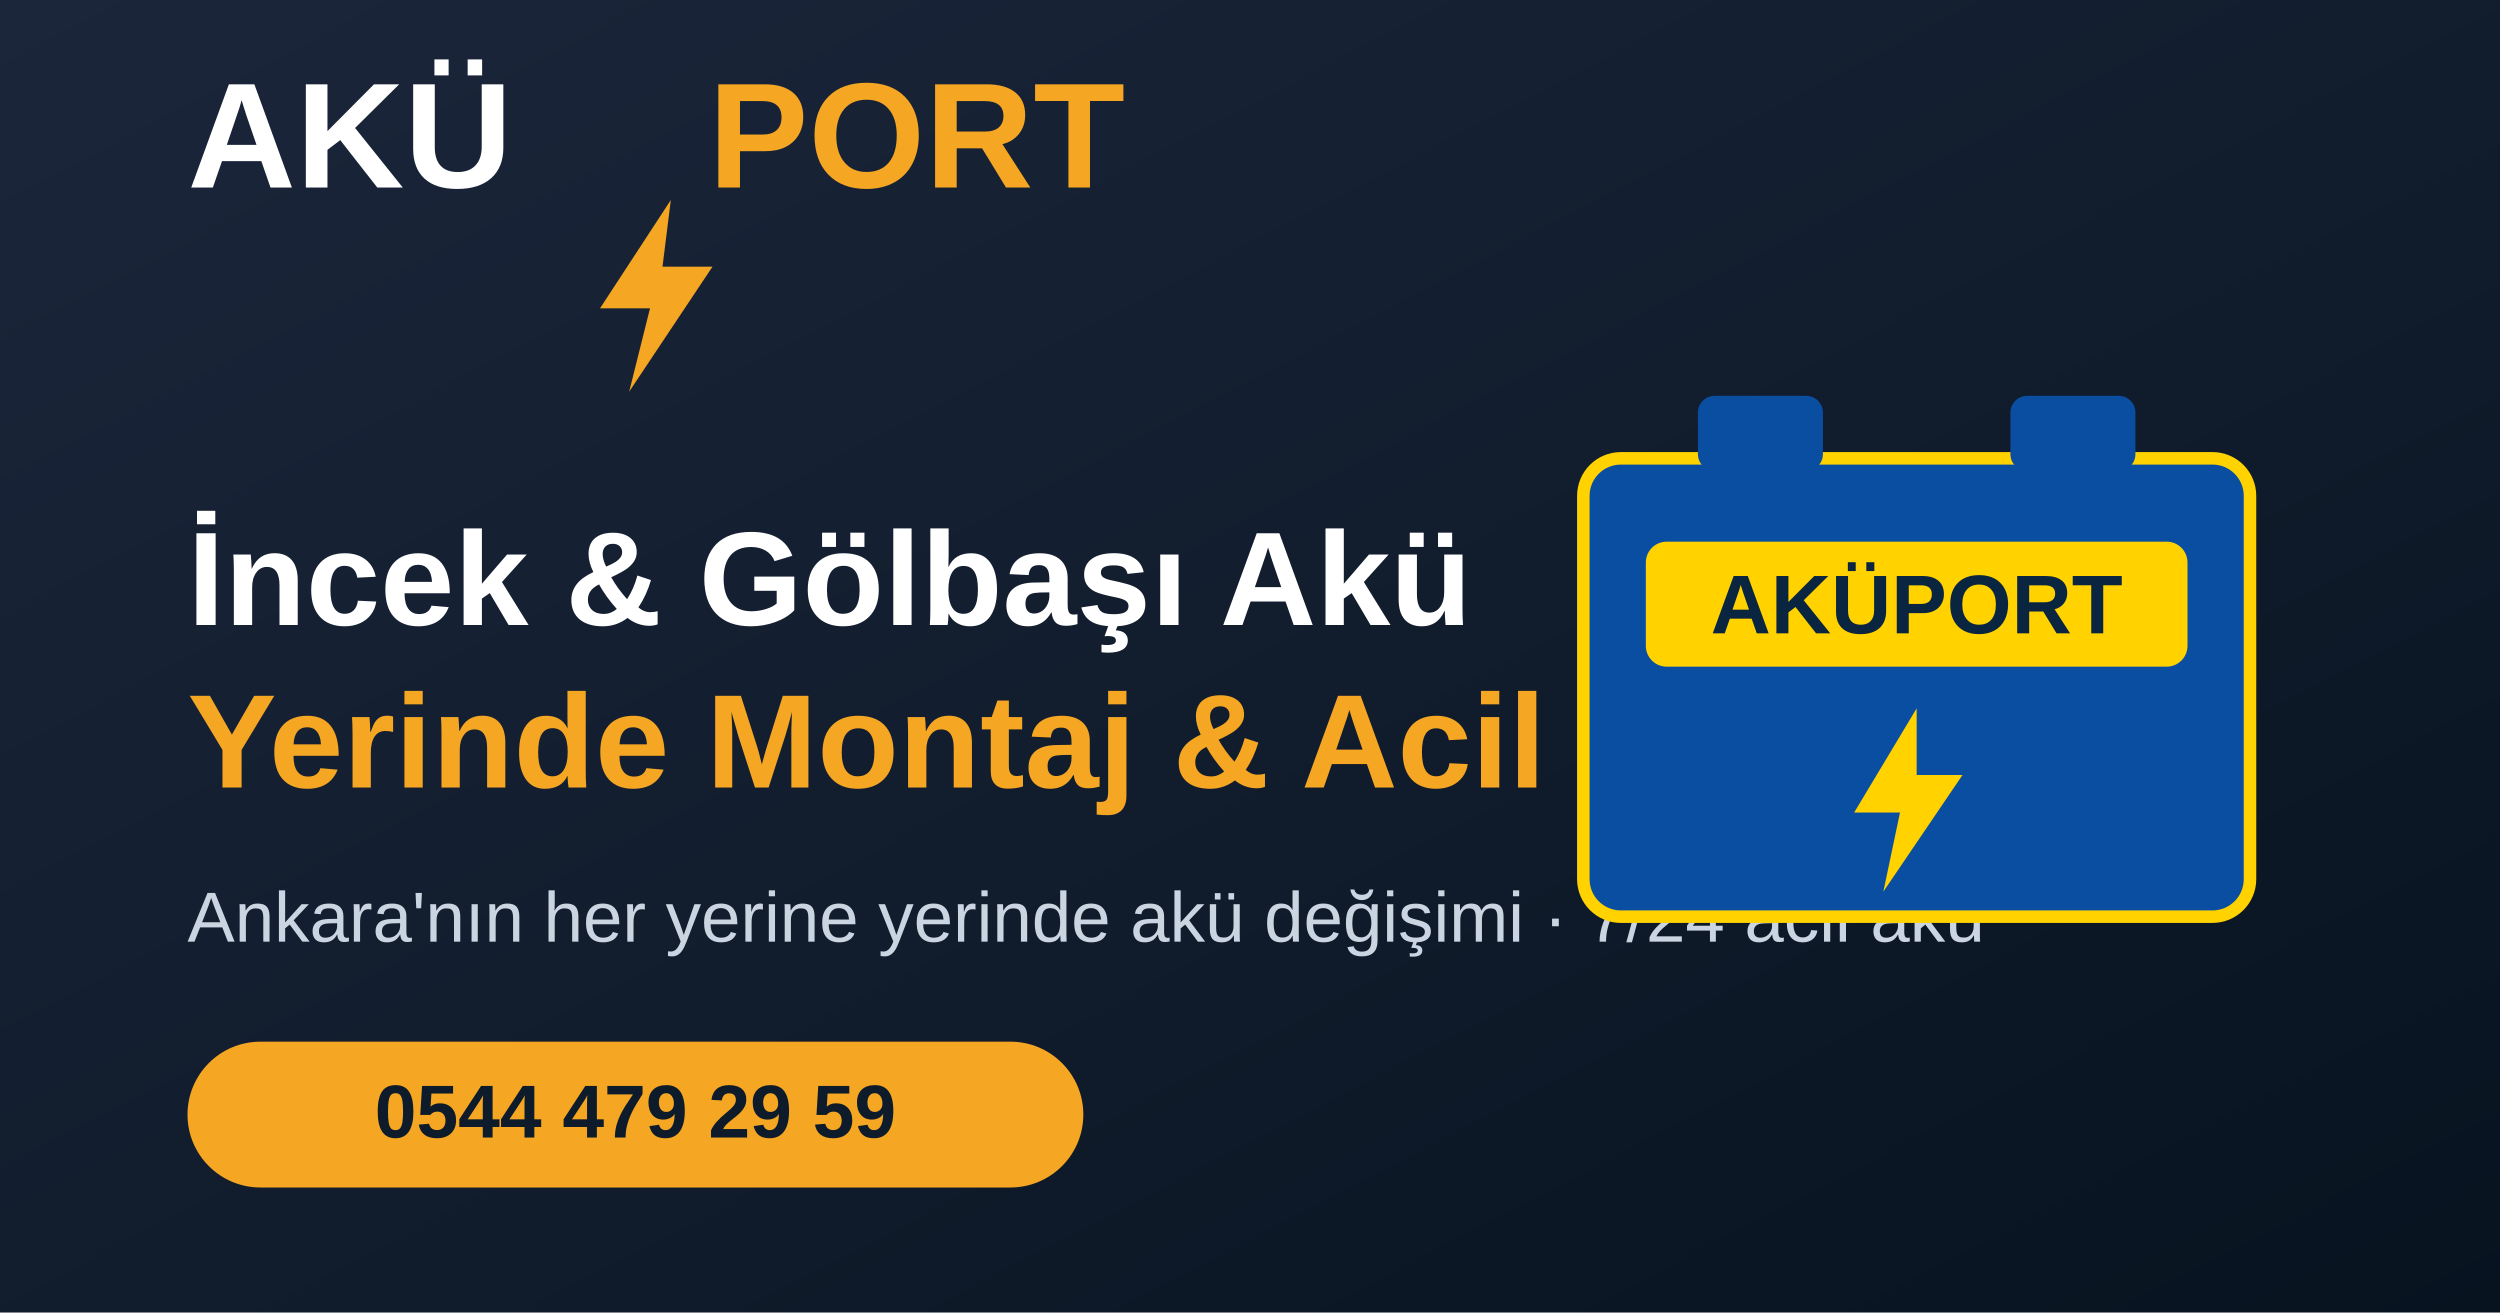
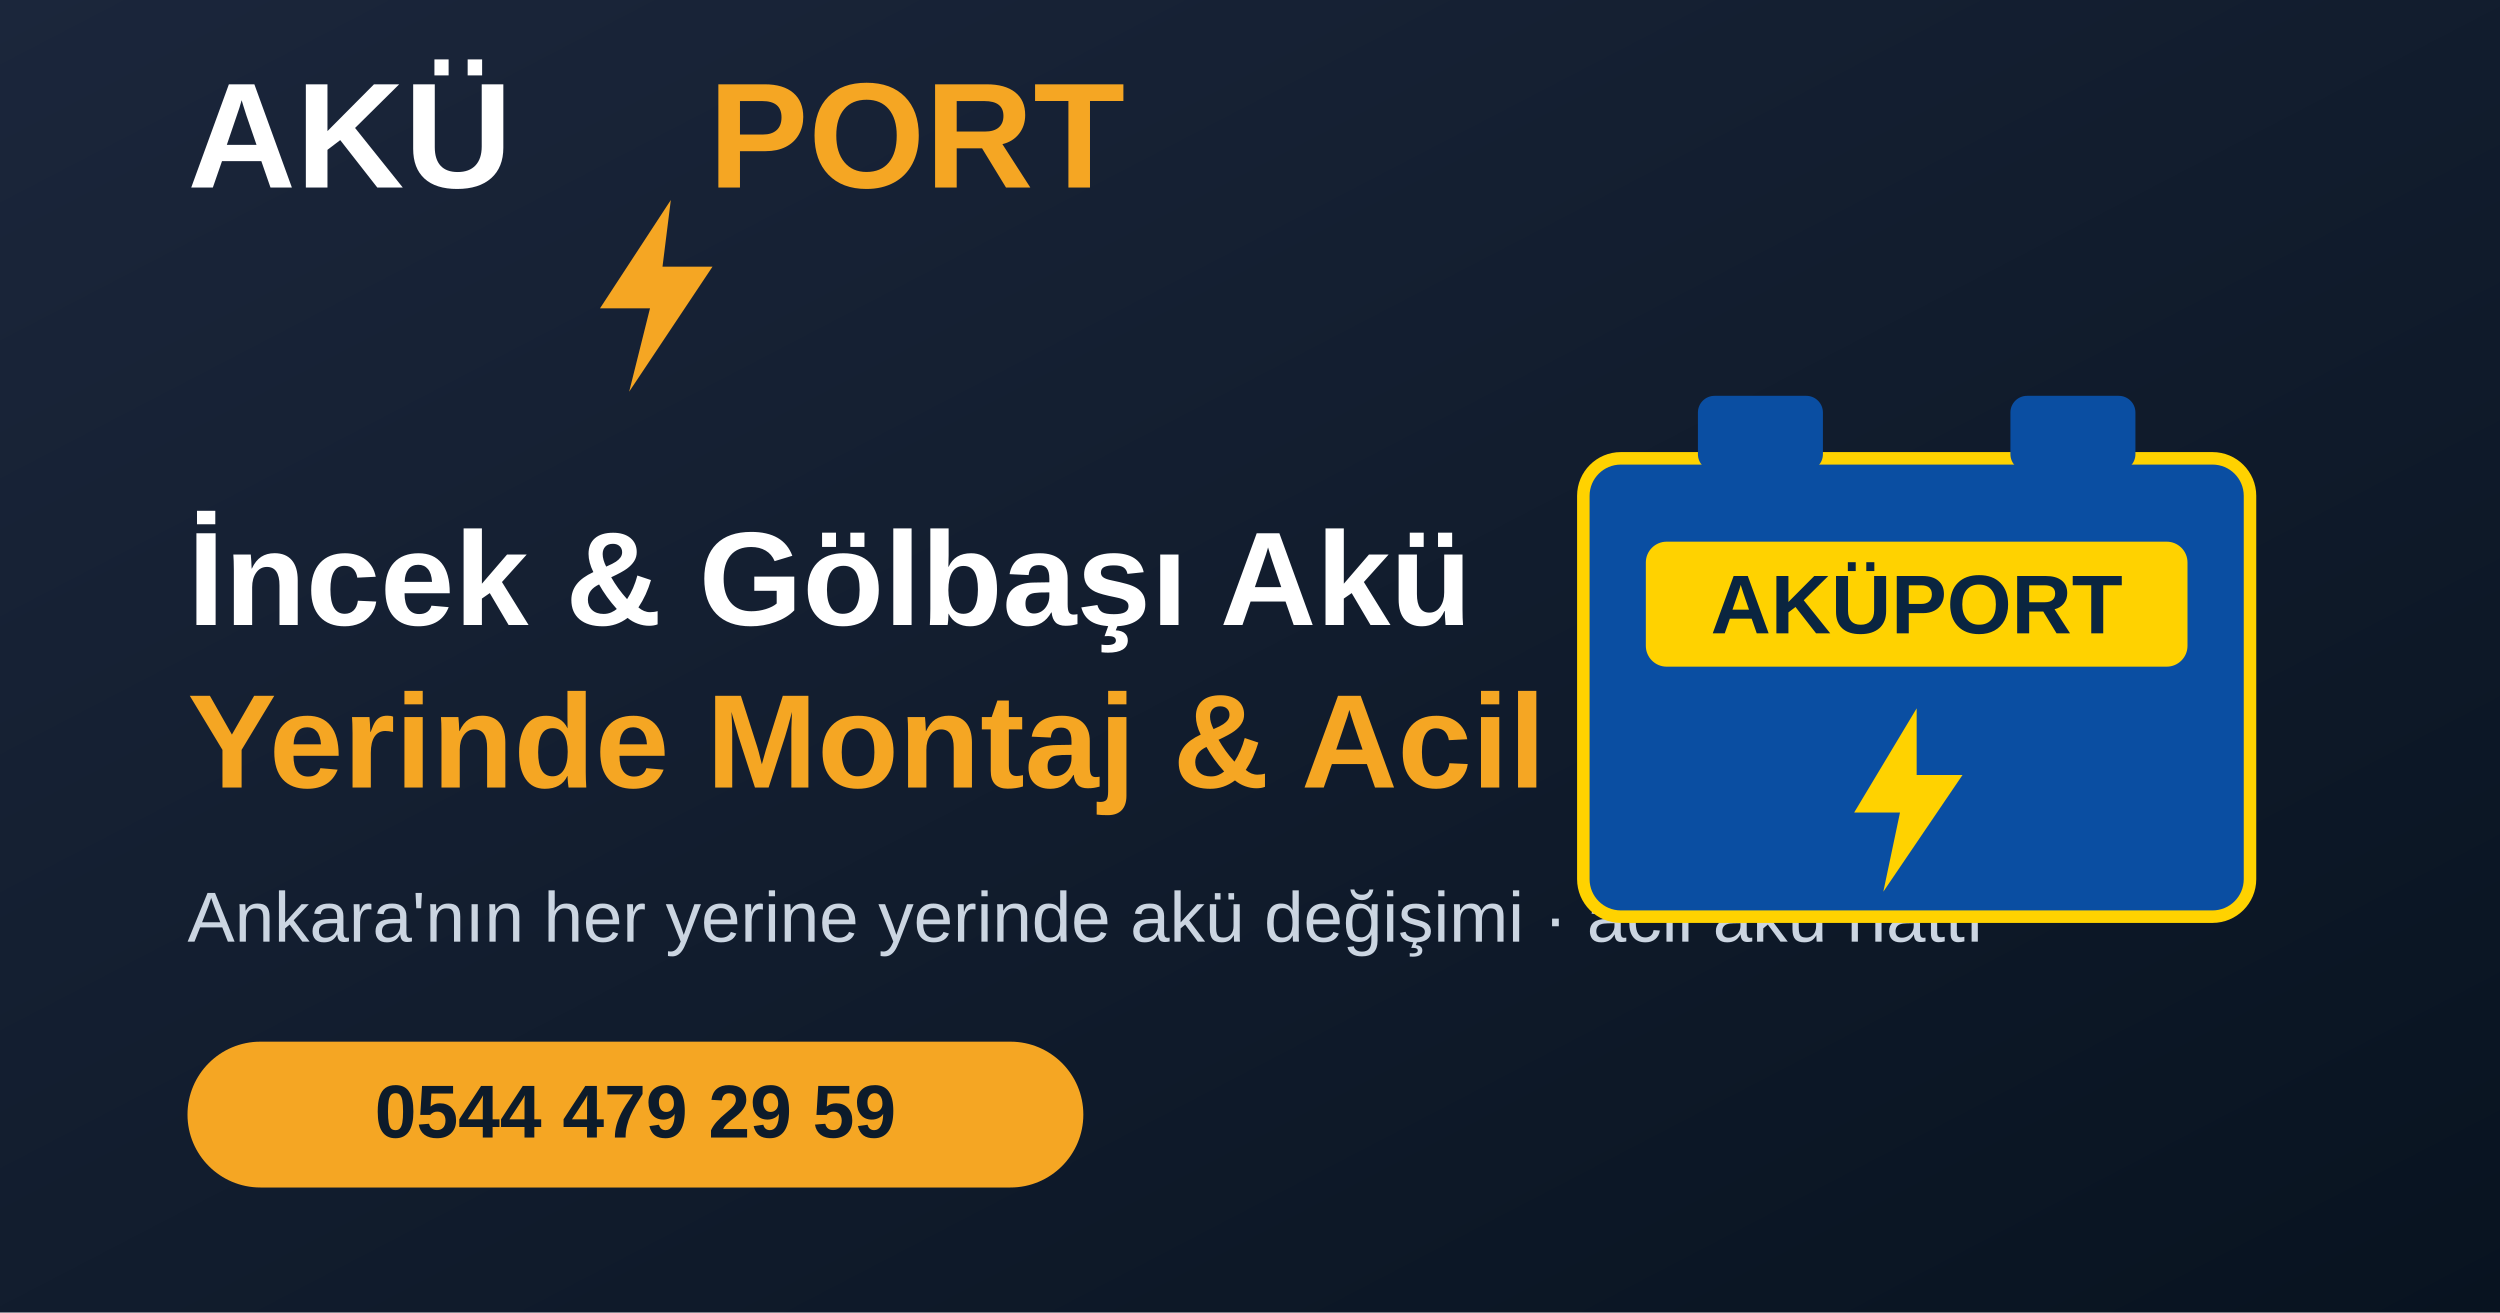
<svg xmlns="http://www.w3.org/2000/svg" viewBox="0 0 1200 630" width="1200" height="630">
  <defs>
    <linearGradient id="bg" x1="0" y1="0" x2="1" y2="1">
      <stop offset="0" stop-color="#1b263b" />
      <stop offset="1" stop-color="#081320" />
    </linearGradient>
  </defs>
  <rect width="1200" height="630" fill="url(#bg)" />
  <g transform="translate(90,90)">
    <text font-family="Arial, sans-serif" font-size="72" font-weight="800" fill="#ffffff">AKÜ</text>
    <path d="M232 6 l-34 52 h24 l-10 40 40-60 h-24 z" fill="#f5a623" />
    <text x="250" font-family="Arial, sans-serif" font-size="72" font-weight="800" fill="#f5a623">PORT</text>
  </g>
  <text x="90" y="300" font-family="Arial, sans-serif" font-size="64" font-weight="800" fill="#ffffff">İncek &amp; Gölbaşı Akü</text>
  <text x="90" y="378" font-family="Arial, sans-serif" font-size="64" font-weight="800" fill="#f5a623">Yerinde Montaj &amp; Acil Akü</text>
-   <text x="90" y="452" font-family="Arial, sans-serif" font-size="34" fill="#cbd5e1">Ankara'nın her yerine yerinde akü değişimi · 7/24 acil akü</text>
+   <text x="90" y="452" font-family="Arial, sans-serif" font-size="34" fill="#cbd5e1">Ankara'nın her yerine yerinde akü değişimi · acil akü hattı</text>
  <rect x="90" y="500" width="430" height="70" rx="35" fill="#f5a623" />
  <text x="305" y="546" font-family="Arial, sans-serif" font-size="36" font-weight="700" fill="#0d1b2a" text-anchor="middle">0544 479 29 59</text>
  <g transform="translate(760,180)">
    <rect x="0" y="40" width="320" height="220" rx="18" fill="#0a4ea2" stroke="#ffd200" stroke-width="6" />
    <rect x="55" y="10" width="60" height="36" rx="8" fill="#0a4ea2" />
    <rect x="205" y="10" width="60" height="36" rx="8" fill="#0a4ea2" />
    <rect x="30" y="80" width="260" height="60" rx="10" fill="#ffd200" />
    <text x="160" y="124" font-family="Arial, sans-serif" font-size="40" font-weight="800" fill="#0a2540" text-anchor="middle">AKÜPORT</text>
    <path d="M160 160 l-30 50 h22 l-8 38 38-56 h-22 z" fill="#ffd200" />
  </g>
</svg>
